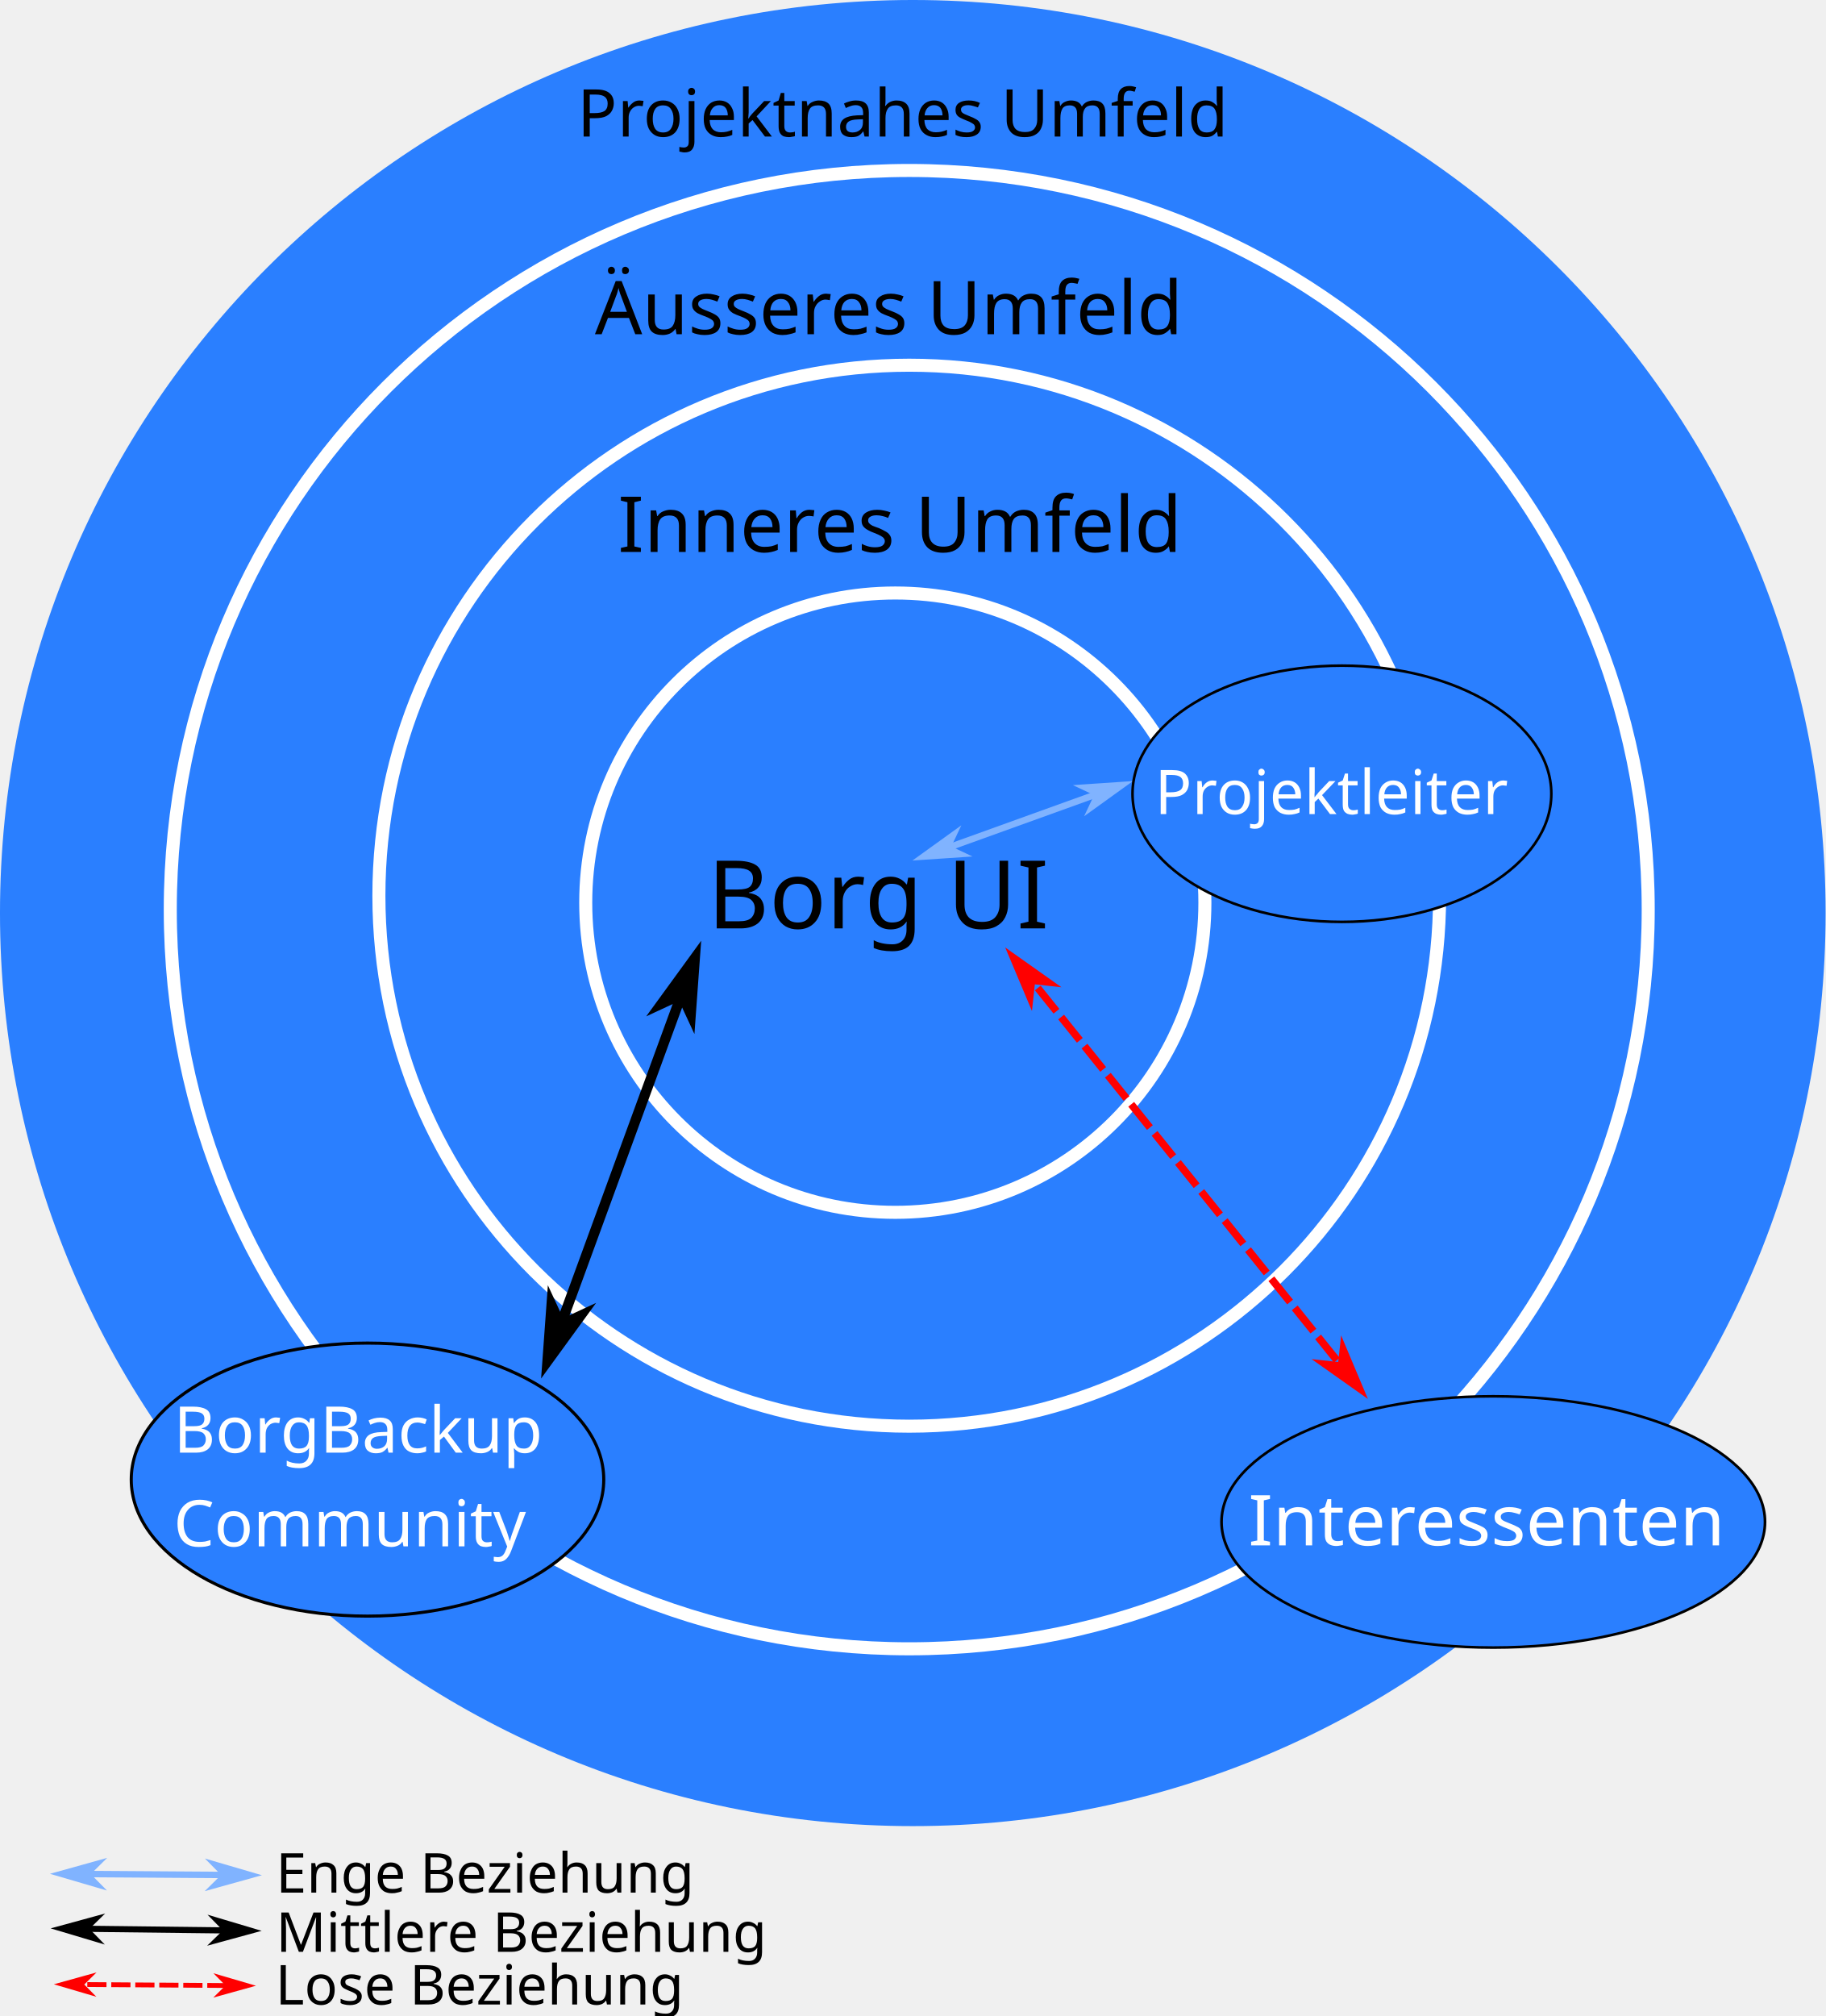
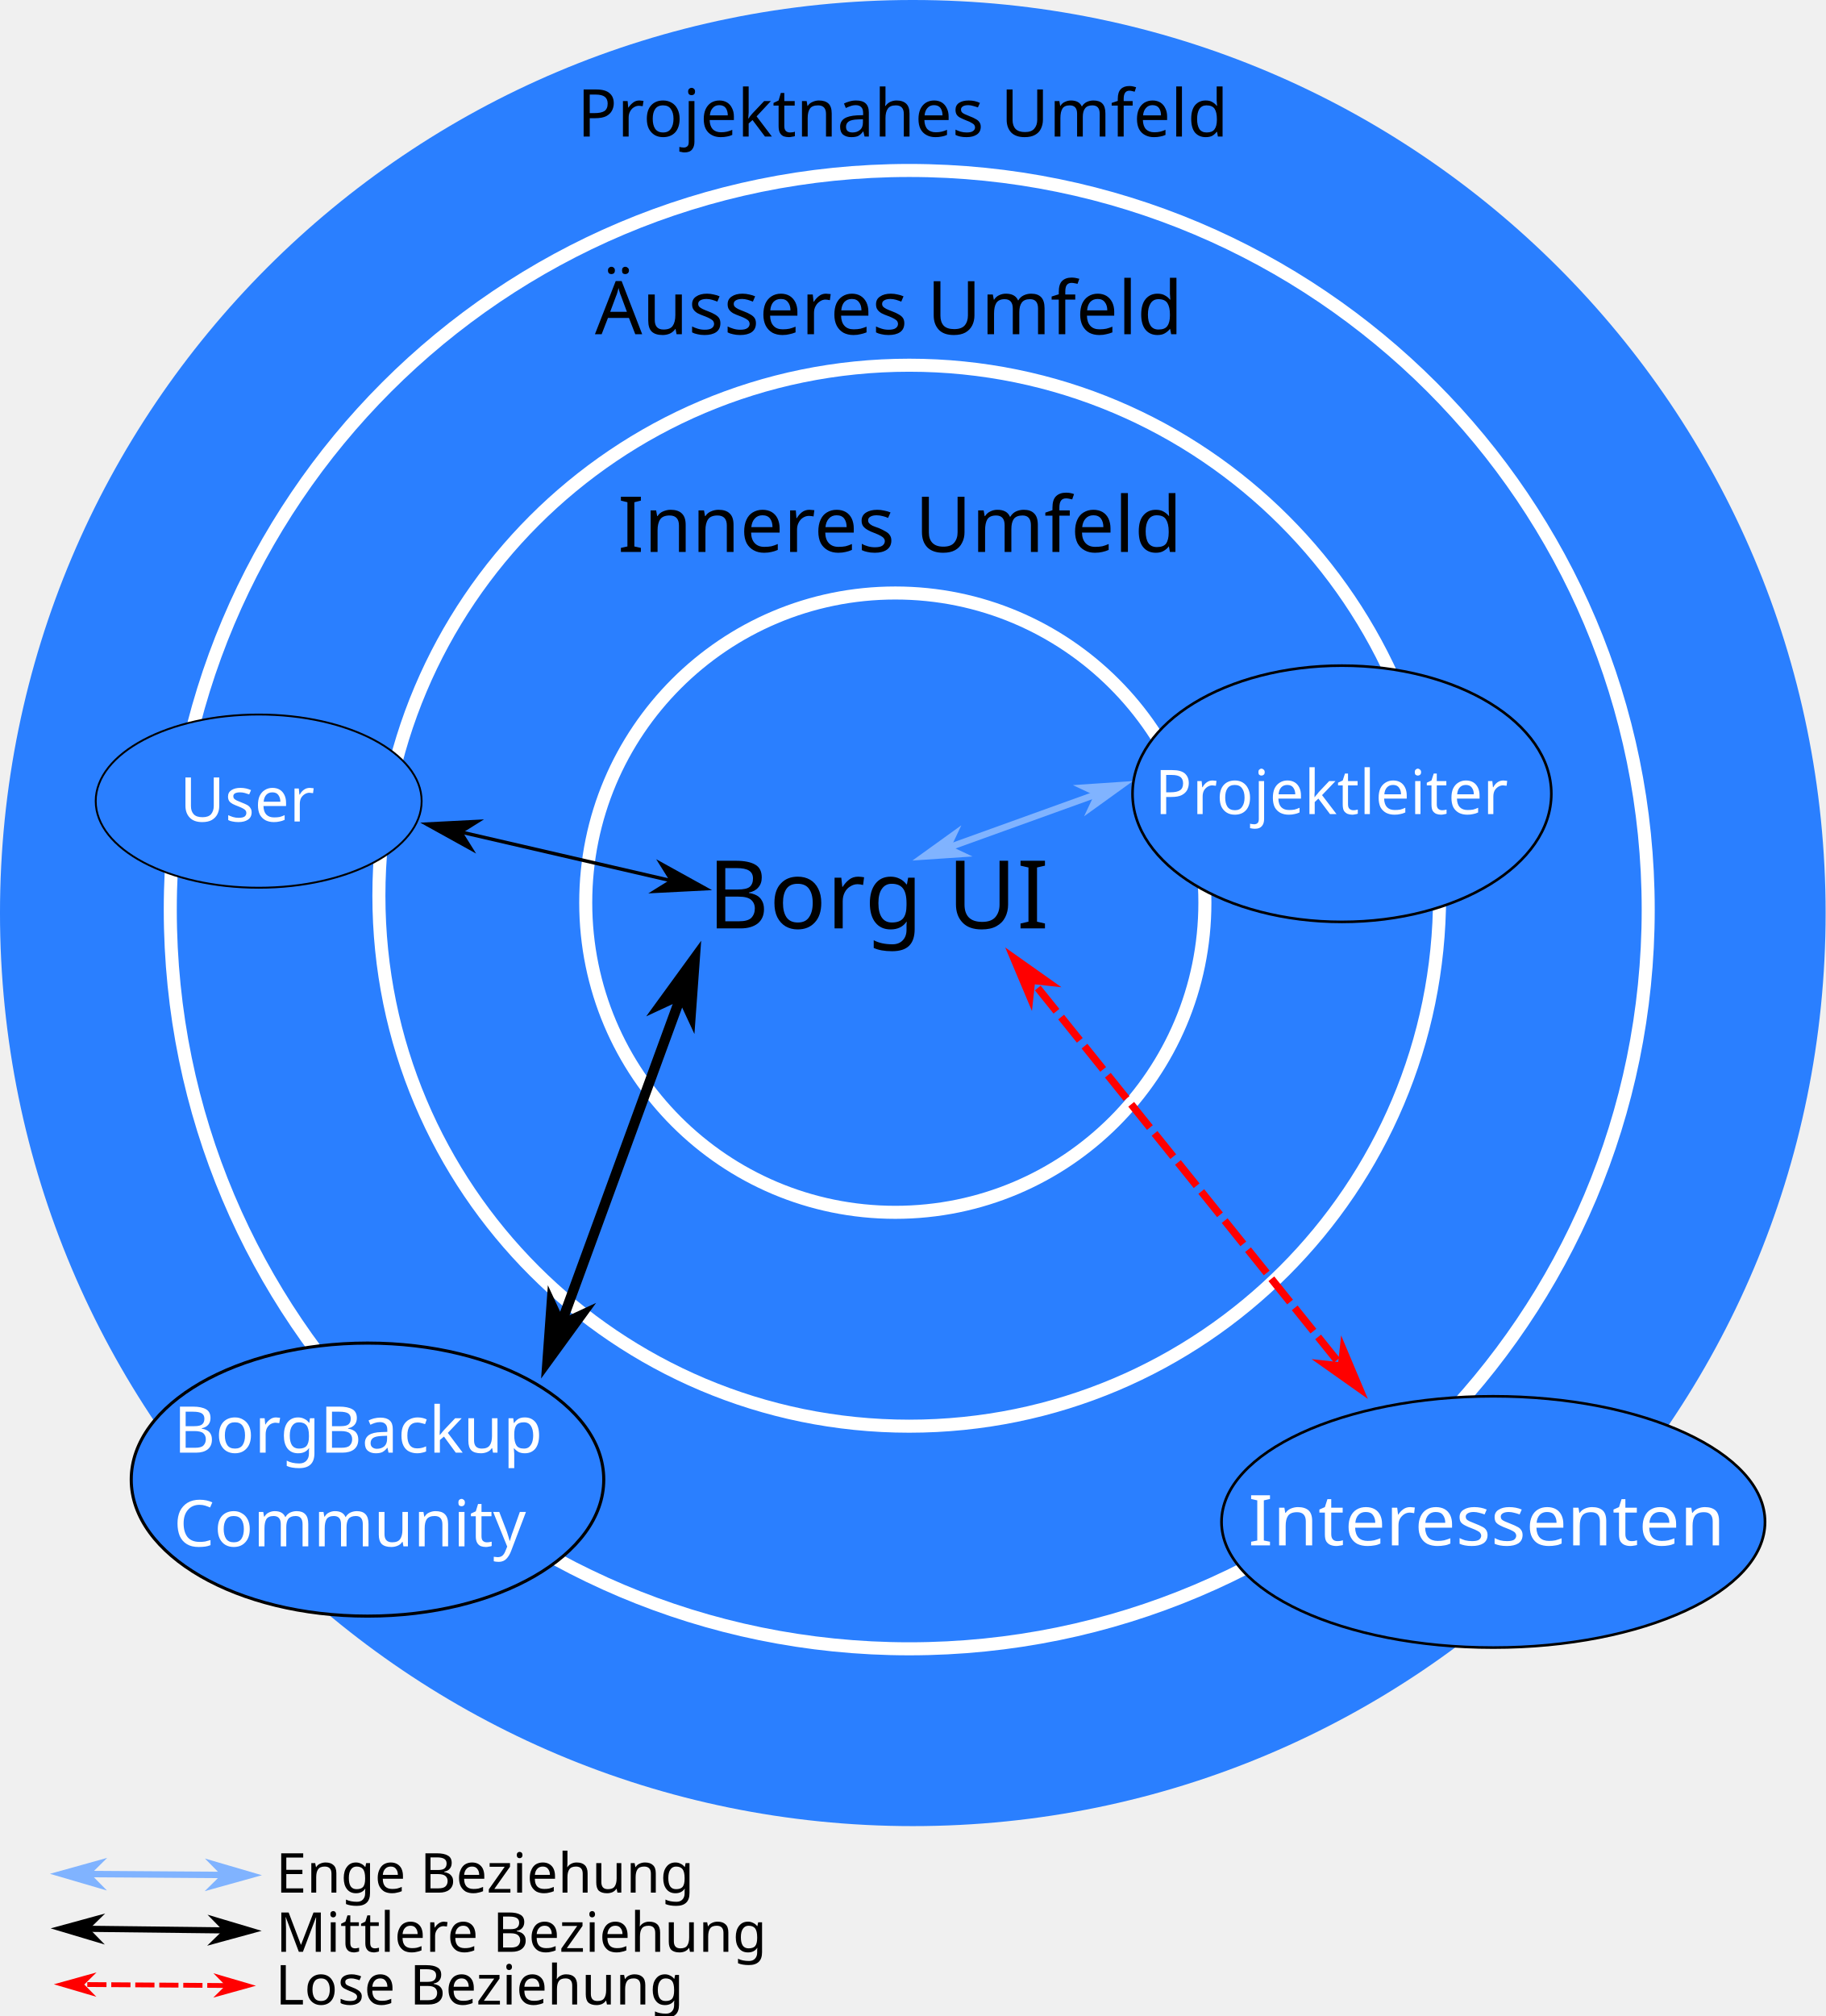
<svg xmlns="http://www.w3.org/2000/svg" width="140.049mm" height="154.613mm" viewBox="0 0 140.049 154.613" version="1.1" id="svg8">
  <defs id="defs2">
+     <marker orient="auto" refY="0.0" refX="0.0" id="marker2869" style="overflow:visible;">
+       <path id="path2867" d="M 0.0,0.0 L 5.0,-5.0 L -12.5,0.0 L 5.0,5.0 L 0.0,0.0 z " style="fill-rule:evenodd;stroke:#000000;stroke-width:1pt;stroke-opacity:1;fill:#000000;fill-opacity:1" transform="scale(0.8) rotate(180) translate(12.5,0)" />
+     </marker>
+     <marker orient="auto" refY="0.0" refX="0.0" id="Arrow2Lstart" style="overflow:visible">
+       <path id="path2237" style="fill-rule:evenodd;stroke-width:0.625;stroke-linejoin:round;stroke:#000000;stroke-opacity:1;fill:#000000;fill-opacity:1" d="M 8.719,4.034 L -2.207,0.016 L 8.719,-4.002 C 6.973,-1.63 6.983,1.616 8.719,4.034 z " transform="scale(1.1) translate(1,0)" />
+     </marker>
+     <marker orient="auto" refY="0.0" refX="0.0" id="Arrow1Lend" style="overflow:visible;">
+       <path id="path2222" d="M 0.0,0.0 L 5.0,-5.0 L -12.5,0.0 L 5.0,5.0 L 0.0,0.0 z " style="fill-rule:evenodd;stroke:#000000;stroke-width:1pt;stroke-opacity:1;fill:#000000;fill-opacity:1" transform="scale(0.8) rotate(180) translate(12.5,0)" />
+     </marker>
+     <marker style="overflow:visible" id="marker2165" refX="0" refY="0" orient="auto">
+       <path transform="matrix(-0.4,0,0,-0.4,-4,0)" style="fill:#000000;fill-opacity:1;fill-rule:evenodd;stroke:#000000;stroke-width:1pt;stroke-opacity:1" d="M 0,0 5,-5 -12.5,0 5,5 Z" id="path2163" />
+     </marker>
+     <marker style="overflow:visible" id="marker1059" refX="0" refY="0" orient="auto">
+       <path transform="matrix(-0.4,0,0,-0.4,-4,0)" style="fill:#000000;fill-opacity:1;fill-rule:evenodd;stroke:#000000;stroke-width:1pt;stroke-opacity:1" d="M 0,0 5,-5 -12.5,0 5,5 Z" id="path1057" />
+     </marker>
    <marker orient="auto" refY="0" refX="0" id="marker5833" style="overflow:visible">
      <path id="path5831" d="M 0,0 5,-5 -12.5,0 5,5 Z" style="fill:#ff0000;fill-opacity:1;fill-rule:evenodd;stroke:#ff0000;stroke-width:1pt;stroke-opacity:1" transform="matrix(-0.4,0,0,-0.4,-4,0)" />
    </marker>
    <marker orient="auto" refY="0" refX="0" id="marker5751" style="overflow:visible">
      <path id="path5749" d="M 0,0 5,-5 -12.5,0 5,5 Z" style="fill:#ff0000;fill-opacity:1;fill-rule:evenodd;stroke:#ff0000;stroke-width:1pt;stroke-opacity:1" transform="matrix(0.4,0,0,0.4,4,0)" />
    </marker>
    <marker orient="auto" refY="0" refX="0" id="marker5541" style="overflow:visible">
      <path id="path5539" d="M 0,0 5,-5 -12.5,0 5,5 Z" style="fill:#000000;fill-opacity:1;fill-rule:evenodd;stroke:#000000;stroke-width:1pt;stroke-opacity:1" transform="matrix(-0.4,0,0,-0.4,-4,0)" />
    </marker>
    <marker orient="auto" refY="0" refX="0" id="marker5495" style="overflow:visible">
      <path id="path5493" d="M 0,0 5,-5 -12.5,0 5,5 Z" style="fill:#000000;fill-opacity:1;fill-rule:evenodd;stroke:#000000;stroke-width:1pt;stroke-opacity:1" transform="matrix(0.4,0,0,0.4,4,0)" />
    </marker>
    <marker orient="auto" refY="0" refX="0" id="Arrow1Mend" style="overflow:visible">
      <path id="path5118" d="M 0,0 5,-5 -12.5,0 5,5 Z" style="fill:#80b3ff;fill-opacity:1;fill-rule:evenodd;stroke:#80b3ff;stroke-width:1pt;stroke-opacity:1" transform="matrix(-0.4,0,0,-0.4,-4,0)" />
    </marker>
    <marker orient="auto" refY="0" refX="0" id="Arrow1Mstart" style="overflow:visible">
      <path id="path5115" d="M 0,0 5,-5 -12.5,0 5,5 Z" style="fill:#80b3ff;fill-opacity:1;fill-rule:evenodd;stroke:#80b3ff;stroke-width:1pt;stroke-opacity:1" transform="matrix(0.4,0,0,0.4,4,0)" />
    </marker>
    <marker orient="auto" refY="0" refX="0" id="Arrow1Sstart" style="overflow:visible">
      <path id="path5121" d="M 0,0 5,-5 -12.5,0 5,5 Z" style="fill:#000000;fill-opacity:1;fill-rule:evenodd;stroke:#000000;stroke-width:1pt;stroke-opacity:1" transform="matrix(0.2,0,0,0.2,1.2,0)" />
    </marker>
    <marker orient="auto" refY="0" refX="0" id="Arrow1Lstart" style="overflow:visible">
      <path id="path5109" d="M 0,0 5,-5 -12.5,0 5,5 Z" style="fill:#000000;fill-opacity:1;fill-rule:evenodd;stroke:#000000;stroke-width:1pt;stroke-opacity:1" transform="matrix(0.8,0,0,0.8,10,0)" />
    </marker>
    <marker orient="auto" refY="0" refX="0" id="marker5751-3" style="overflow:visible">
      <path id="path5749-6" d="M 0,0 5,-5 -12.5,0 5,5 Z" style="fill:#ff0000;fill-opacity:1;fill-rule:evenodd;stroke:#ff0000;stroke-width:1pt;stroke-opacity:1" transform="matrix(0.4,0,0,0.4,4,0)" />
    </marker>
    <marker orient="auto" refY="0" refX="0" id="marker5833-7" style="overflow:visible">
      <path id="path5831-5" d="M 0,0 5,-5 -12.5,0 5,5 Z" style="fill:#ff0000;fill-opacity:1;fill-rule:evenodd;stroke:#ff0000;stroke-width:1pt;stroke-opacity:1" transform="matrix(-0.4,0,0,-0.4,-4,0)" />
    </marker>
    <marker orient="auto" refY="0" refX="0" id="marker5495-5" style="overflow:visible">
      <path id="path5493-6" d="M 0,0 5,-5 -12.5,0 5,5 Z" style="fill:#000000;fill-opacity:1;fill-rule:evenodd;stroke:#000000;stroke-width:1pt;stroke-opacity:1" transform="matrix(0.4,0,0,0.4,4,0)" />
    </marker>
    <marker orient="auto" refY="0" refX="0" id="marker5541-2" style="overflow:visible">
      <path id="path5539-9" d="M 0,0 5,-5 -12.5,0 5,5 Z" style="fill:#000000;fill-opacity:1;fill-rule:evenodd;stroke:#000000;stroke-width:1pt;stroke-opacity:1" transform="matrix(-0.4,0,0,-0.4,-4,0)" />
    </marker>
    <marker orient="auto" refY="0" refX="0" id="Arrow1Mstart-2" style="overflow:visible">
      <path id="path5115-7" d="M 0,0 5,-5 -12.5,0 5,5 Z" style="fill:#80b3ff;fill-opacity:1;fill-rule:evenodd;stroke:#80b3ff;stroke-width:1pt;stroke-opacity:1" transform="matrix(0.4,0,0,0.4,4,0)" />
    </marker>
    <marker orient="auto" refY="0" refX="0" id="Arrow1Mend-0" style="overflow:visible">
      <path id="path5118-9" d="M 0,0 5,-5 -12.5,0 5,5 Z" style="fill:#80b3ff;fill-opacity:1;fill-rule:evenodd;stroke:#80b3ff;stroke-width:1pt;stroke-opacity:1" transform="matrix(-0.4,0,0,-0.4,-4,0)" />
    </marker>
  </defs>
  <g id="layer2" style="display:inline" transform="translate(-33.14143,96.33883)">
    <circle style="opacity:1;fill:#2a7fff;fill-opacity:1;stroke:none;stroke-width:0.288;stroke-miterlimit:4;stroke-dasharray:none;stroke-opacity:1" id="path4803" cx="103.166" cy="-26.314" r="70.025" />
    <circle style="opacity:1;fill:#2a7fff;fill-opacity:1;stroke:#ffffff;stroke-width:1;stroke-miterlimit:4;stroke-dasharray:none;stroke-opacity:1" id="path4803-3" cx="102.893" cy="-26.576" r="56.689" />
    <circle style="opacity:1;fill:#2a7fff;fill-opacity:1;stroke:#ffffff;stroke-width:1;stroke-miterlimit:4;stroke-dasharray:none;stroke-opacity:1" id="path4803-3-6" cx="102.893" cy="-27.645" r="40.685" />
    <circle style="opacity:1;fill:#2a7fff;fill-opacity:1;stroke:#ffffff;stroke-width:1;stroke-miterlimit:4;stroke-dasharray:none;stroke-opacity:1" id="path4803-3-6-7" cx="101.824" cy="-27.111" r="23.749" />
  </g>
  <g id="layer1" transform="translate(-33.14143,96.33883)">
    <flowRoot xml:space="preserve" id="flowRoot4877" style="font-style:normal;font-weight:normal;font-size:40px;line-height:1.25;font-family:sans-serif;letter-spacing:0px;word-spacing:0px;fill:#000000;fill-opacity:1;stroke:none" transform="scale(0.2645833)">
      <flowRegion id="flowRegion4879">
        <rect id="rect4881" width="245.467" height="69.701" x="350.523" y="207.321" />
      </flowRegion>
      <flowPara id="flowPara4883" />
    </flowRoot>
    <flowRoot xml:space="preserve" id="flowRoot4921" style="font-style:normal;font-weight:normal;font-size:40px;line-height:1.25;font-family:sans-serif;letter-spacing:0px;word-spacing:0px;fill:#000000;fill-opacity:1;stroke:none" transform="scale(0.2645833)">
      <flowRegion id="flowRegion4923">
        <rect id="rect4925" width="169.706" height="49.497" x="328.3" y="173.986" />
      </flowRegion>
      <flowPara id="flowPara4927" />
    </flowRoot>
    <flowRoot xml:space="preserve" id="flowRoot4941" style="font-style:normal;font-weight:normal;font-size:40px;line-height:1.25;font-family:sans-serif;letter-spacing:0px;word-spacing:0px;fill:#000000;fill-opacity:1;stroke:none" transform="scale(0.2645833)">
      <flowRegion id="flowRegion4943">
        <rect id="rect4945" width="227.284" height="48.487" x="286.378" y="299.245" />
      </flowRegion>
      <flowPara id="flowPara4947" />
    </flowRoot>
    <flowRoot xml:space="preserve" id="flowRoot4961" style="font-style:normal;font-weight:normal;font-size:40px;line-height:1.25;font-family:sans-serif;letter-spacing:0px;word-spacing:0px;fill:#000000;fill-opacity:1;stroke:none" transform="scale(0.2645833)">
      <flowRegion id="flowRegion4963">
        <rect id="rect4965" width="160.614" height="66.67" x="309.612" y="393.695" />
      </flowRegion>
      <flowPara id="flowPara4967" />
    </flowRoot>
    <text xml:space="preserve" style="font-style:normal;font-weight:normal;font-size:5.06px;line-height:1.25;font-family:sans-serif;letter-spacing:0px;word-spacing:0px;fill:#000000;fill-opacity:1;stroke:none;stroke-width:0.126" x="77.43" y="-85.864" id="text4931">
      <tspan x="77.43" y="-85.864" style="stroke-width:0.126" id="tspan4933">Projektnahes Umfeld</tspan>
    </text>
    <text xml:space="preserve" style="font-style:normal;font-weight:normal;font-size:5.692px;line-height:1.25;font-family:sans-serif;letter-spacing:0px;word-spacing:0px;fill:#000000;fill-opacity:1;stroke:none;stroke-width:0.142" x="78.783" y="-70.708" id="text4939">
      <tspan id="tspan4937" x="78.783" y="-70.708" style="stroke-width:0.142">Äusseres Umfeld</tspan>
    </text>
    <text xml:space="preserve" style="font-style:normal;font-weight:normal;font-size:5.944px;line-height:1.25;font-family:sans-serif;letter-spacing:0px;word-spacing:0px;fill:#000000;fill-opacity:1;stroke:none;stroke-width:0.149" x="80.538" y="-54.009" id="text4951">
      <tspan x="80.538" y="-54.009" style="stroke-width:0.149" id="tspan4955">Inneres Umfeld</tspan>
    </text>
    <flowRoot xml:space="preserve" id="flowRoot4999" style="font-style:normal;font-weight:normal;font-size:40px;line-height:1.25;font-family:sans-serif;letter-spacing:0px;word-spacing:0px;fill:#000000;fill-opacity:1;stroke:none" transform="scale(0.2645833)">
      <flowRegion id="flowRegion5001">
        <rect id="rect5003" width="154.286" height="73.571" x="304.286" y="388.234" />
      </flowRegion>
      <flowPara id="flowPara5005" />
    </flowRoot>
    <text xml:space="preserve" style="font-style:normal;font-weight:normal;font-size:7.264px;line-height:1.25;font-family:sans-serif;letter-spacing:0px;word-spacing:0px;fill:#000000;fill-opacity:1;stroke:none;stroke-width:0.182" x="87.423" y="-25.139" id="text5009">
      <tspan id="tspan5007" x="87.423" y="-25.139" style="stroke-width:0.182">Borg UI</tspan>
    </text>
  </g>
  <g id="layer3" transform="translate(-33.14143,96.33883)">
    <path style="fill:#80b3ff;stroke:#80b3ff;stroke-width:0.5;stroke-linecap:butt;stroke-linejoin:miter;stroke-miterlimit:4;stroke-dasharray:none;stroke-opacity:1;marker-start:url(#Arrow1Mstart);marker-end:url(#Arrow1Mend)" d="m 104.065,-30.675 c 15.065,-5.428 15.065,-5.428 15.065,-5.428" id="path5071-5" />
    <path style="fill:#ff0000;stroke:#000000;stroke-width:0.776;stroke-linecap:butt;stroke-linejoin:miter;stroke-miterlimit:4;stroke-dasharray:none;stroke-opacity:1;marker-start:url(#marker5495);marker-end:url(#marker5541)" d="M 75.177,7.947 C 86.407,-22.754 86.407,-22.754 86.407,-22.754" id="path5071-3" />
    <path style="fill:#ff0000;stroke:#ff0000;stroke-width:0.572;stroke-linecap:butt;stroke-linejoin:miter;stroke-miterlimit:4;stroke-dasharray:2.289, 0.572;stroke-dashoffset:0;stroke-opacity:1;marker-start:url(#marker5751);marker-end:url(#marker5833)" d="m 110.96,-22.798 c 26.411,32.868 26.411,32.868 26.411,32.868" id="path5071-5-5" />
    <path style="fill:#ff0000;fill-opacity:0.976;stroke:#ff0000;stroke-width:0.368;stroke-linecap:butt;stroke-linejoin:miter;stroke-miterlimit:4;stroke-dasharray:1.473, 0.368;stroke-dashoffset:0;stroke-opacity:1;marker-start:url(#marker5751-3);marker-end:url(#marker5833-7)" d="m 37.996,55.848 c 14.057,0.1 14.057,0.1 14.057,0.1" id="path5071-5-5-3" />
    <path style="fill:#ff0000;stroke:#000000;stroke-width:0.469;stroke-linecap:butt;stroke-linejoin:miter;stroke-miterlimit:4;stroke-dasharray:none;stroke-opacity:1;marker-start:url(#marker5495-5);marker-end:url(#marker5541-2)" d="M 52.29,51.732 C 37.952,51.565 37.952,51.565 37.952,51.565" id="path5071-3-1" />
    <path style="fill:#80b3ff;stroke:#80b3ff;stroke-width:0.493;stroke-linecap:butt;stroke-linejoin:miter;stroke-miterlimit:4;stroke-dasharray:none;stroke-opacity:1;marker-start:url(#Arrow1Mstart-2);marker-end:url(#Arrow1Mend-0)" d="m 37.946,47.376 c 14.317,0.095 14.317,0.095 14.317,0.095" id="path5071-5-3" />
    <text xml:space="preserve" style="font-style:normal;font-weight:normal;font-size:10.583px;line-height:1.25;font-family:sans-serif;letter-spacing:0px;word-spacing:0px;fill:#000000;fill-opacity:1;stroke:none;stroke-width:0.265" x="54.308" y="48.813" id="text181">
      <tspan id="tspan179" x="54.308" y="48.813" style="font-size:4.233px;line-height:1.25;stroke-width:0.265">Enge Beziehung</tspan>
    </text>
    <text xml:space="preserve" style="font-style:normal;font-weight:normal;font-size:10.583px;line-height:1.25;font-family:sans-serif;letter-spacing:0px;word-spacing:0px;fill:#000000;fill-opacity:1;stroke:none;stroke-width:0.265" x="54.318" y="53.351" id="text185">
      <tspan id="tspan183" x="54.318" y="53.351" style="font-size:4.233px;stroke-width:0.265">Mittlere Beziehung</tspan>
    </text>
    <text xml:space="preserve" style="font-style:normal;font-weight:normal;font-size:10.583px;line-height:1.25;font-family:sans-serif;letter-spacing:0px;word-spacing:0px;fill:#000000;fill-opacity:1;stroke:none;stroke-width:0.265" x="54.27" y="57.393" id="text189">
      <tspan id="tspan187" x="54.27" y="57.393" style="font-size:4.233px;stroke-width:0.265">Lose Beziehung</tspan>
    </text>
+     <path style="fill:none;stroke:#000000;stroke-width:0.265px;stroke-linecap:butt;stroke-linejoin:miter;stroke-opacity:1;marker-start:url(#Arrow1Lstart);marker-end:url(#marker2869)" d="m 65.882,-33.132 21.382,4.944" id="path2853" />
  </g>
  <g id="layer4" transform="translate(-33.14143,96.33883)">
    <flowRoot xml:space="preserve" id="flowRoot5019" style="font-style:normal;font-weight:normal;font-size:40px;line-height:1.25;font-family:sans-serif;letter-spacing:0px;word-spacing:0px;fill:#000000;fill-opacity:1;stroke:none" transform="scale(0.2645833)">
      <flowRegion id="flowRegion5021">
        <rect id="rect5023" width="151.429" height="48.571" x="122.857" y="433.948" />
      </flowRegion>
      <flowPara id="flowPara5025" />
    </flowRoot>
    <flowRoot xml:space="preserve" id="flowRoot5031" style="font-style:normal;font-weight:normal;font-size:40px;line-height:1.25;font-family:sans-serif;letter-spacing:0px;word-spacing:0px;fill:#000000;fill-opacity:1;stroke:none" transform="scale(0.2645833)">
      <flowRegion id="flowRegion5033">
        <rect id="rect5035" width="159.286" height="46.429" x="558.571" y="378.234" />
      </flowRegion>
      <flowPara id="flowPara5037" />
    </flowRoot>
    <g id="g5059" transform="translate(-17.37252,-139.1658)">
      <ellipse ry="9.827" rx="16.064" cy="103.703" cx="153.458" id="path5011" style="opacity:1;fill:#2a7fff;fill-opacity:1;stroke:#000000;stroke-width:0.2;stroke-miterlimit:4;stroke-dasharray:none;stroke-opacity:1" />
      <text id="text5041" y="105.262" x="139.103" style="font-style:normal;font-weight:normal;font-size:4.725px;line-height:1.25;font-family:sans-serif;letter-spacing:0px;word-spacing:0px;fill:#ffffff;fill-opacity:1;stroke:none;stroke-width:0.118" xml:space="preserve">
        <tspan style="fill:#ffffff;stroke-width:0.118" y="105.262" x="139.103" id="tspan5039">Projektleiter</tspan>
      </text>
    </g>
    <g id="g5054" transform="matrix(1.040612,0,0,0.9998535,-19.46817,-126.9169)">
      <ellipse ry="9.638" rx="20.033" cy="147.321" cx="160.64" id="path5013" style="opacity:1;fill:#2a7fff;fill-opacity:1;stroke:#000000;stroke-width:0.2;stroke-miterlimit:4;stroke-dasharray:none;stroke-opacity:1" />
      <text id="text5045" y="149.121" x="142.572" style="font-style:normal;font-weight:normal;font-size:5.391px;line-height:1.25;font-family:sans-serif;letter-spacing:0px;word-spacing:0px;fill:#ffffff;fill-opacity:1;stroke:none;stroke-width:0.135" xml:space="preserve">
        <tspan style="fill:#ffffff;stroke-width:0.135" y="149.121" x="142.572" id="tspan5043">Interessenten</tspan>
      </text>
    </g>
    <g id="g5064" transform="translate(-15.20615,-144.8322)">
      <ellipse ry="10.47" rx="18.124" cy="161.968" cx="76.54" id="path5017" style="opacity:1;fill:#2a7fff;fill-opacity:1;stroke:#000000;stroke-width:0.237;stroke-miterlimit:4;stroke-dasharray:none;stroke-opacity:1" />
      <text id="text5049" y="159.901" x="61.669" style="font-style:normal;font-weight:normal;font-size:5.752px;line-height:1.25;font-family:sans-serif;letter-spacing:0px;word-spacing:0px;fill:#ffffff;fill-opacity:1;stroke:none;stroke-width:0.144" xml:space="preserve">
        <tspan style="font-size:4.939px;fill:#ffffff;stroke-width:0.144" y="159.901" x="61.669" id="tspan5047">BorgBackup</tspan>
        <tspan style="font-size:4.939px;fill:#ffffff;stroke-width:0.144" y="167.09" x="61.669" id="tspan111">Community</tspan>
      </text>
    </g>
+     <g id="g5059-3" transform="translate(-100.8511,-144.27)">
+       <g id="g138" transform="translate(3.96875,8.88244)">
+         <ellipse style="opacity:1;fill:#2a7fff;fill-opacity:1;stroke:#000000;stroke-width:0.145;stroke-miterlimit:4;stroke-dasharray:none;stroke-opacity:1" id="path5011-6" cx="149.868" cy="100.49" rx="12.501" ry="6.642" />
+         <text xml:space="preserve" style="font-style:normal;font-weight:normal;font-size:4.725px;line-height:1.25;font-family:sans-serif;letter-spacing:0px;word-spacing:0px;fill:#ffffff;fill-opacity:1;stroke:none;stroke-width:0.118" x="143.828" y="102.049" id="text5041-7">
+           <tspan id="tspan5039-5" x="143.828" y="102.049" style="fill:#ffffff;stroke-width:0.118">User</tspan>
+         </text>
+       </g>
+     </g>
  </g>
</svg>
